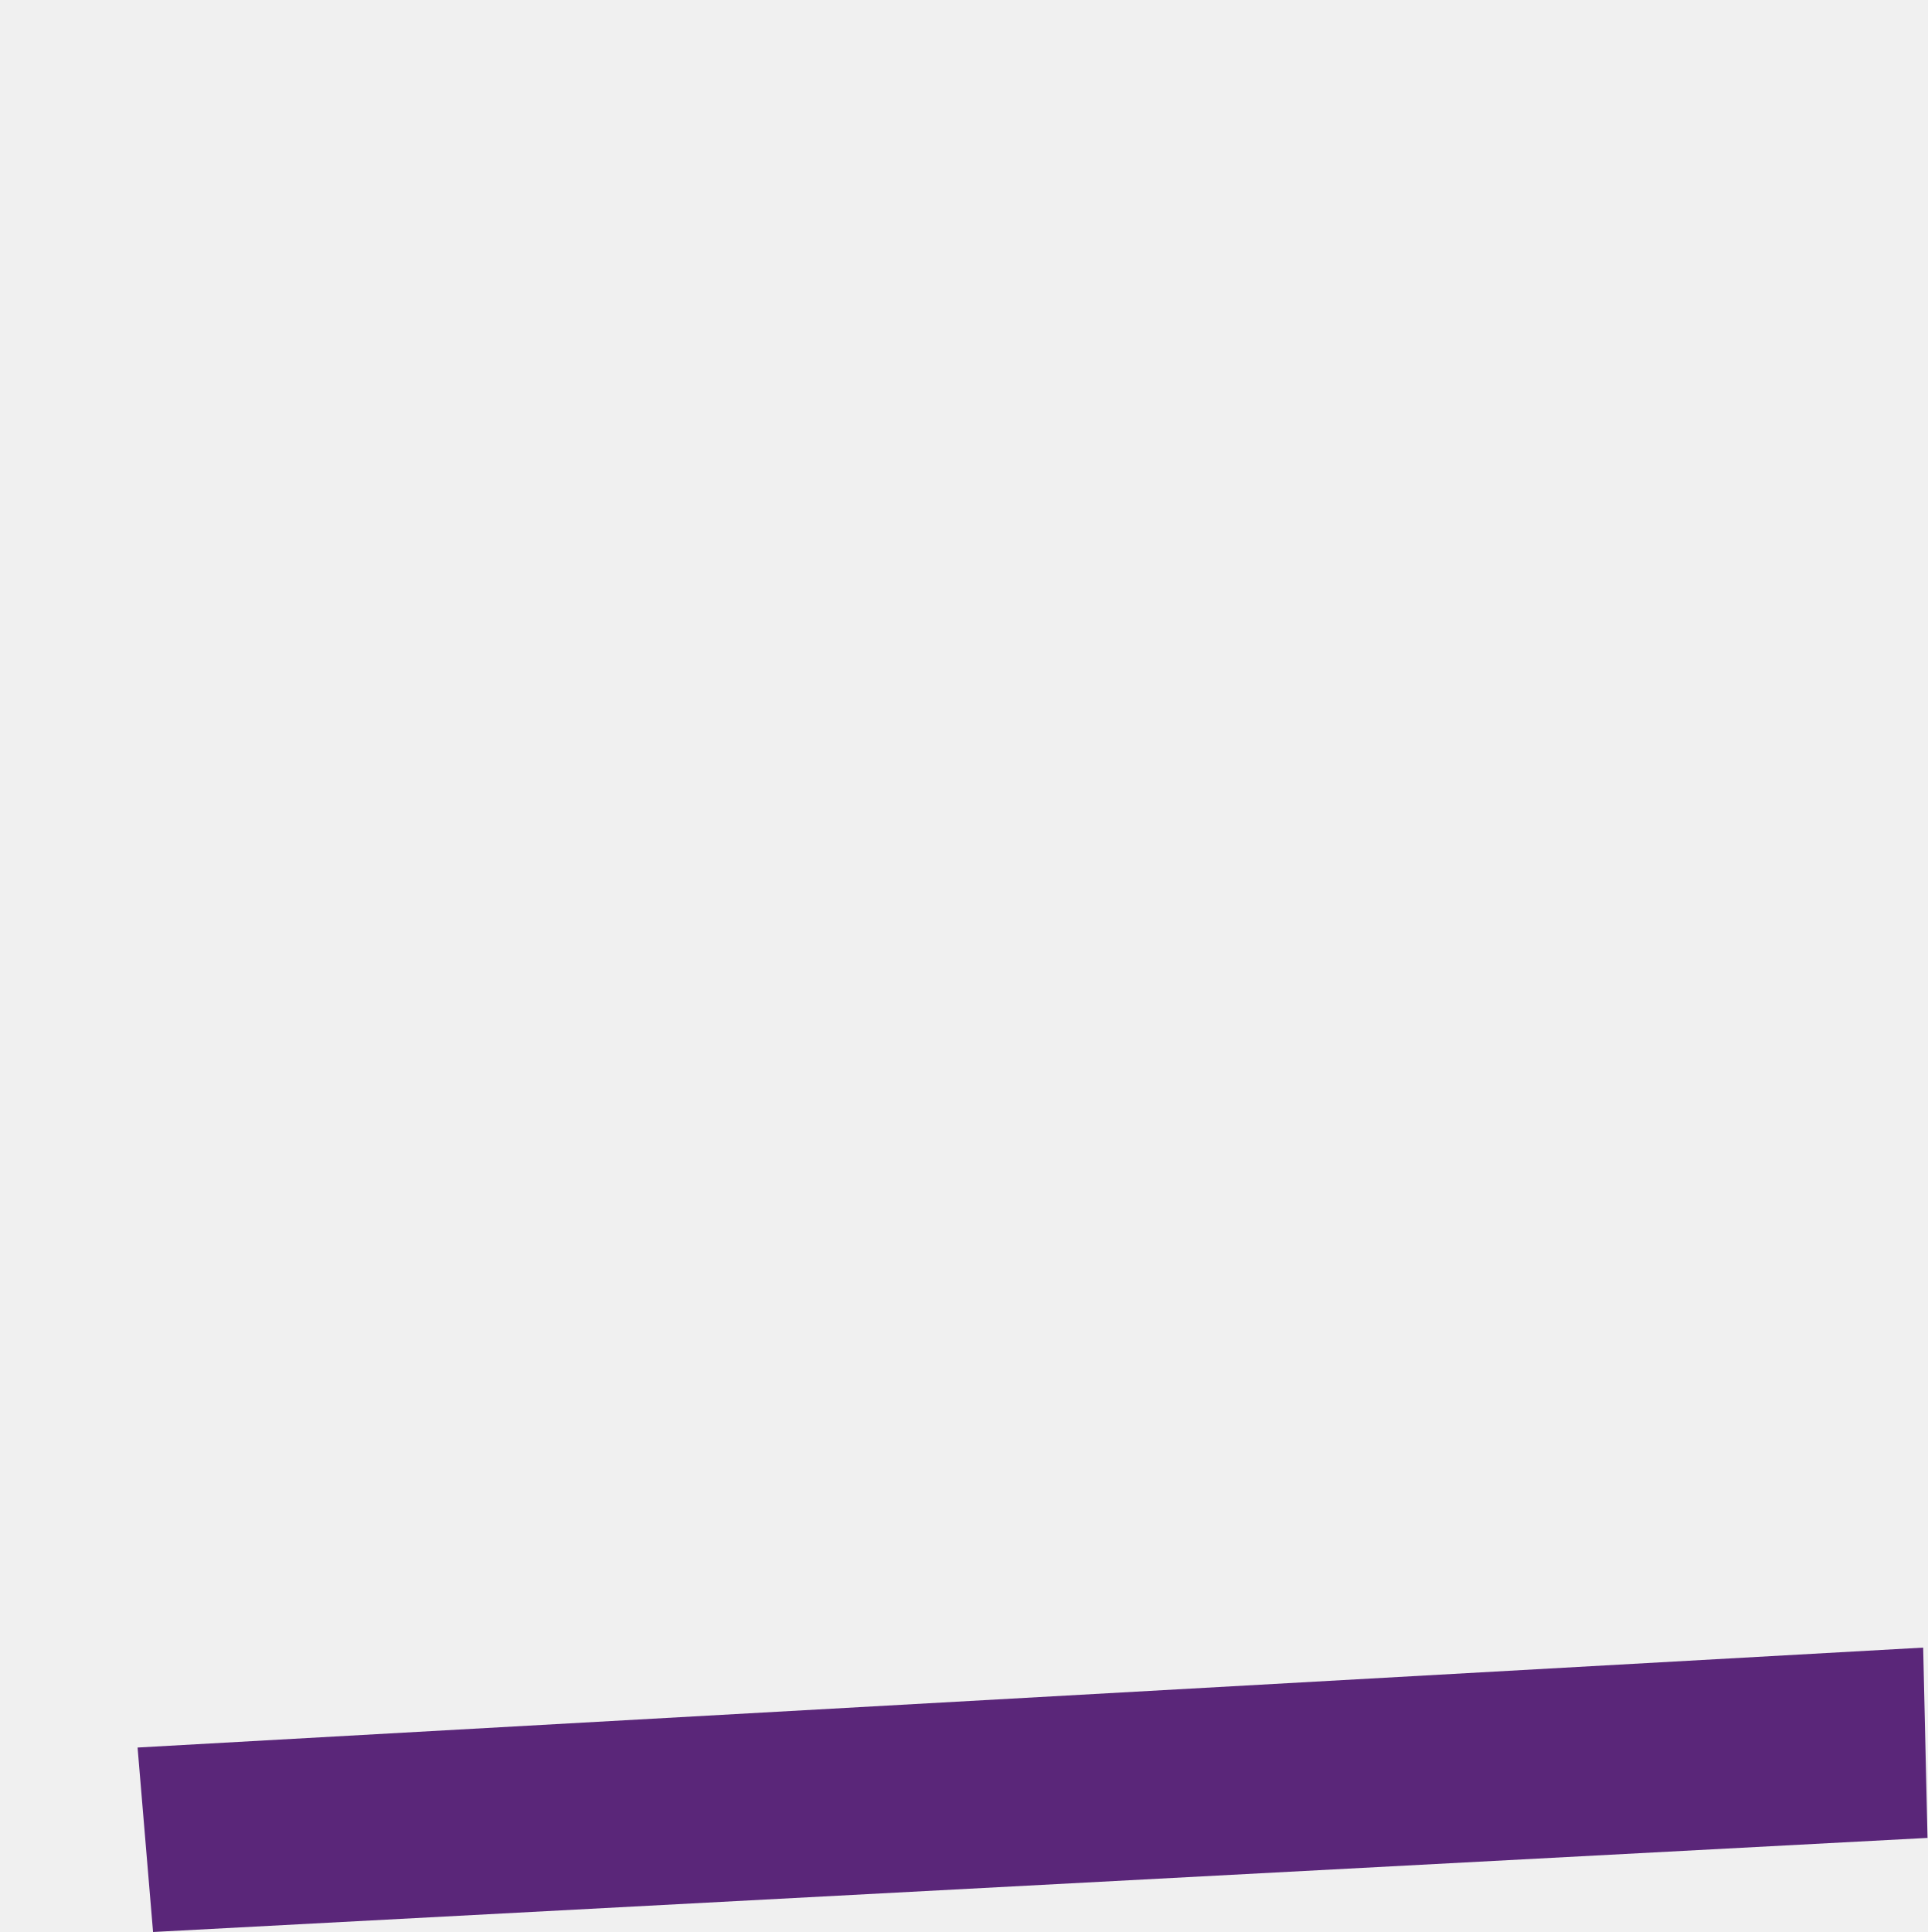
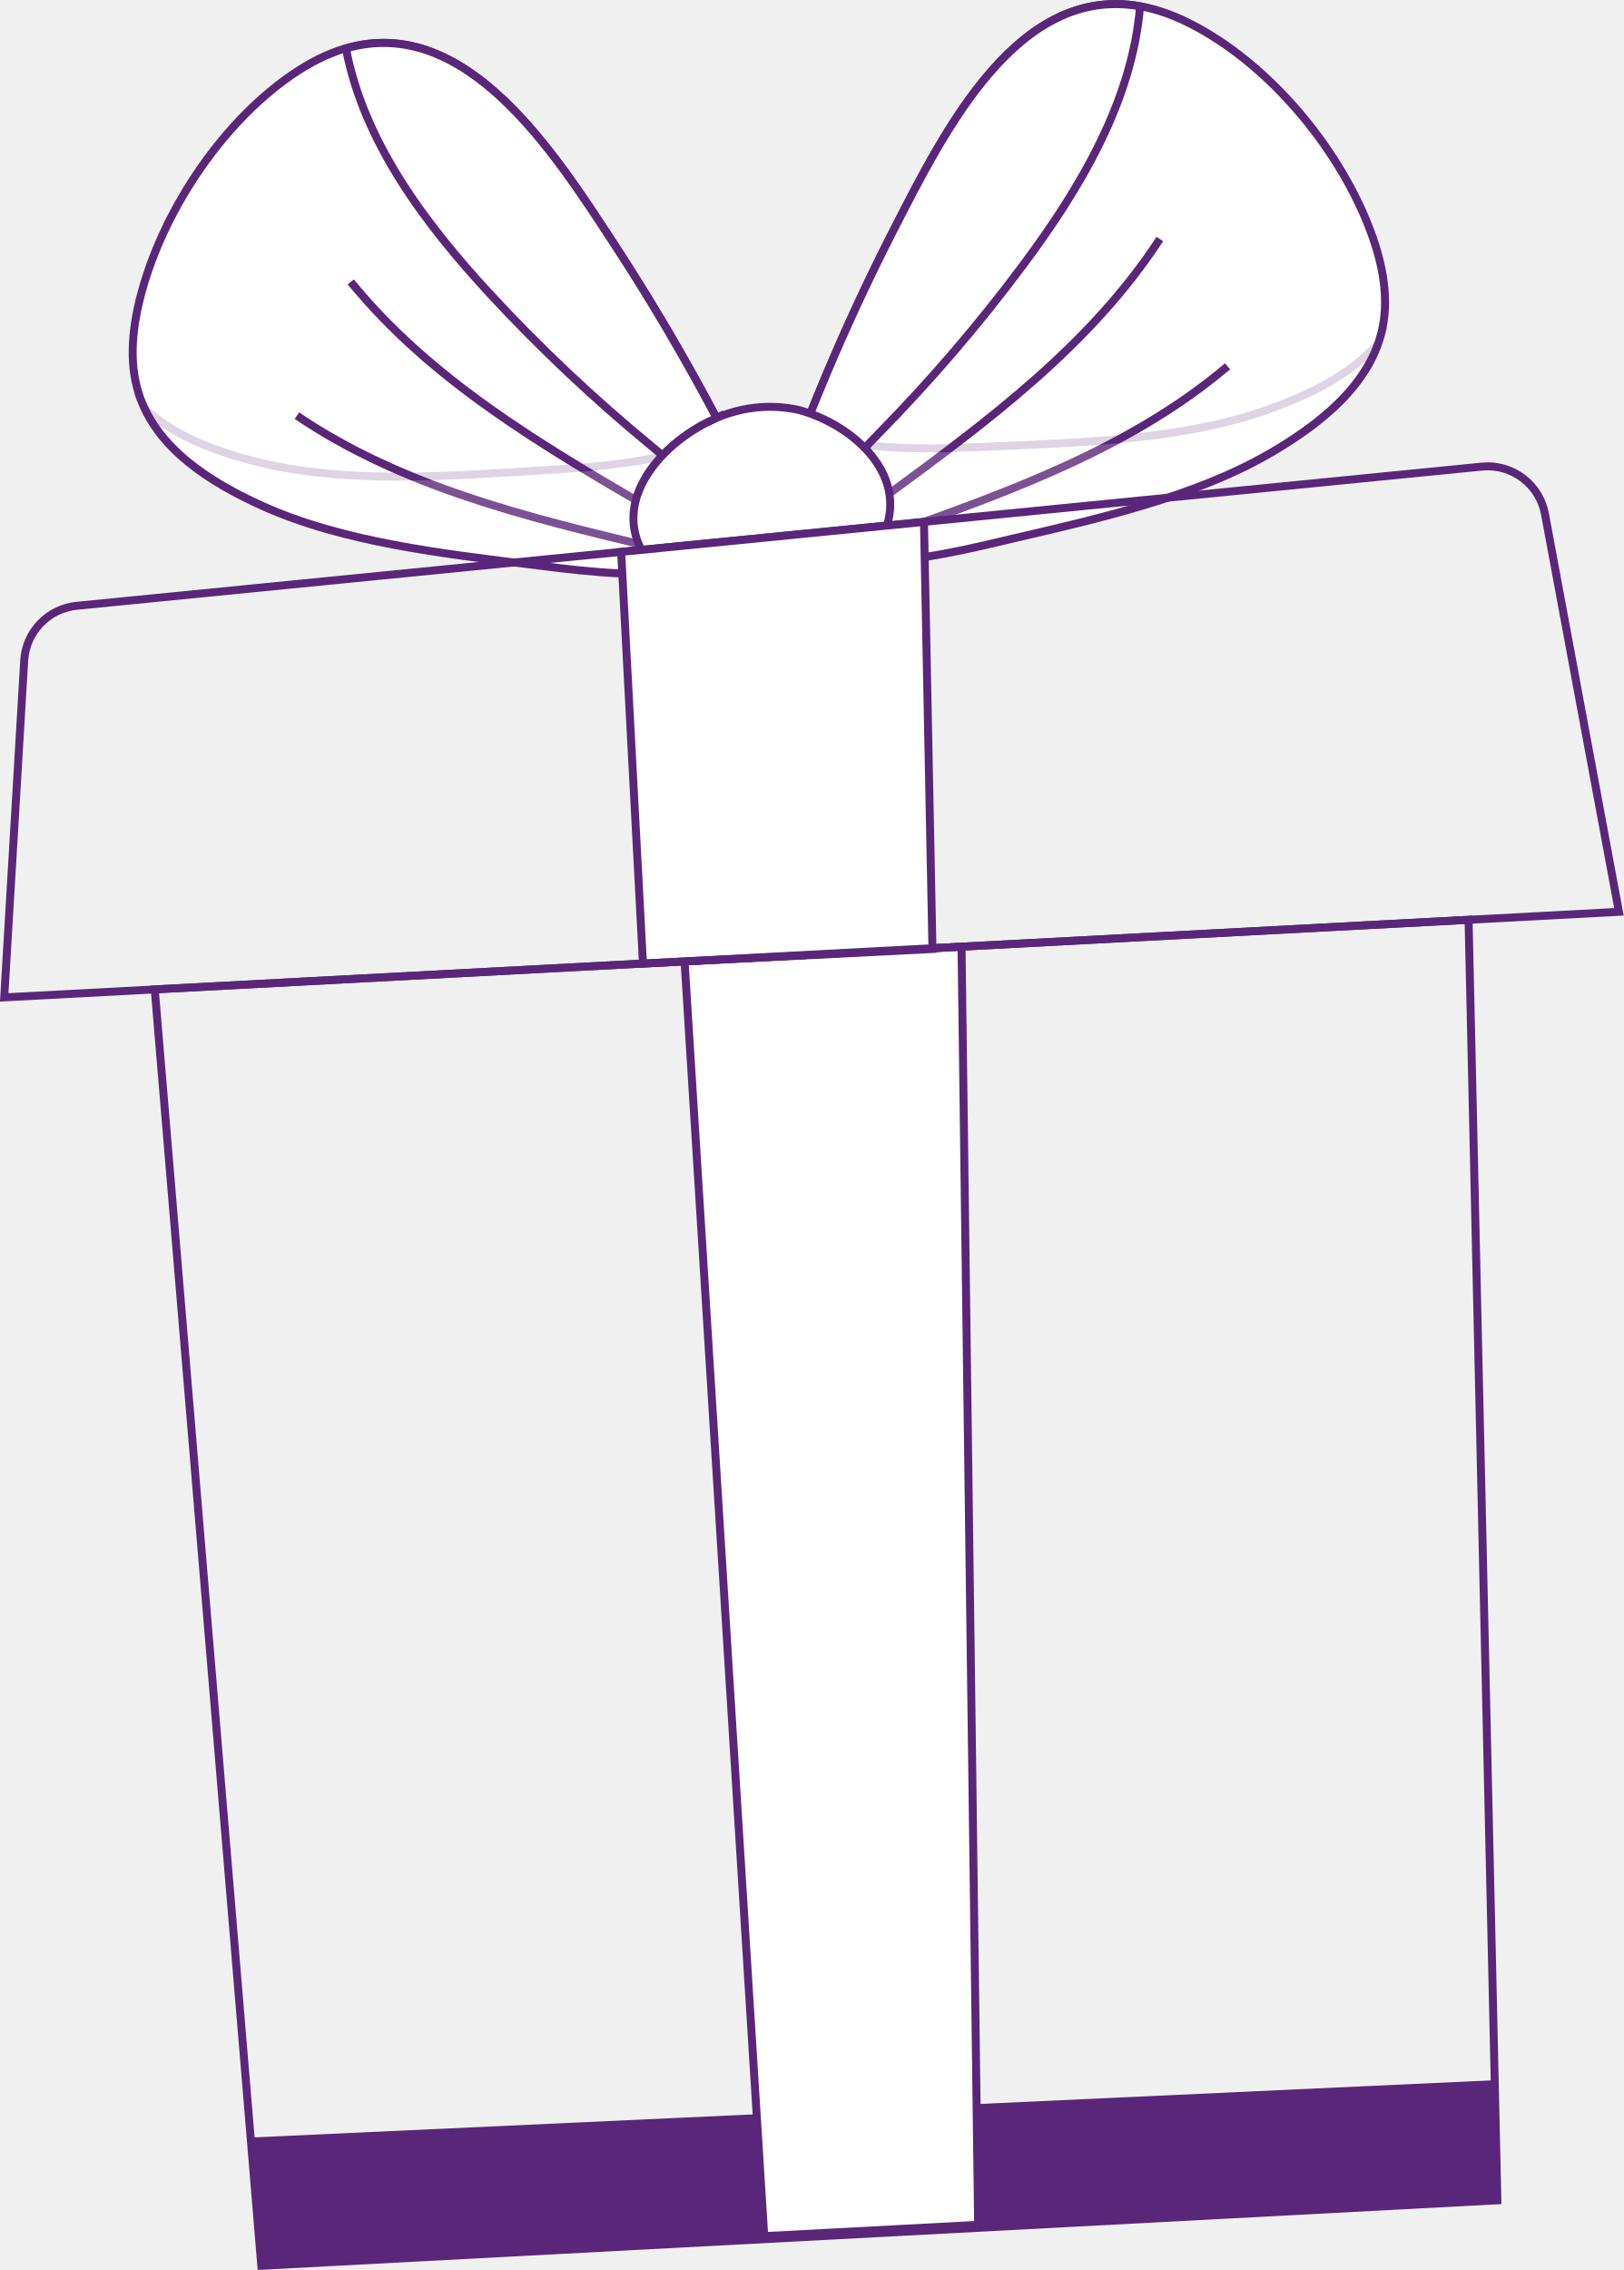
- <svg xmlns="http://www.w3.org/2000/svg" viewBox="0 0 181.72 182.13">
+ <svg xmlns="http://www.w3.org/2000/svg" viewBox="0 0 469.41 656.04">
  <defs>
-     <style>.cls-1{fill:none;}.cls-2{fill:#5a2679;}</style>
+     <style>.cls-1,.cls-5{fill:none;}.cls-2{fill:#5a2679;}.cls-3,.cls-4{fill:#fff;}.cls-3,.cls-4,.cls-5{stroke:#5a2679;stroke-miterlimit:10;stroke-width:2.3px;}.cls-4{opacity:0.2;}</style>
  </defs>
  <g id="Capa_2" data-name="Capa 2">
    <g id="Capa_1-2" data-name="Capa 1">
-       <polygon class="cls-1" points="178.58 34 2.88 43.84 4.32 61.11 178.97 51.33 178.58 34" />
-       <polygon class="cls-1" points="178.97 51.33 4.32 61.11 5.76 78.38 179.36 68.66 178.97 51.33" />
-       <polygon class="cls-1" points="178.19 16.67 1.43 26.56 2.88 43.84 178.58 34 178.19 16.67" />
-       <polygon class="cls-1" points="179.36 68.66 5.76 78.38 7.2 95.65 179.75 85.99 179.36 68.66" />
-       <polygon class="cls-1" points="177.81 0 0 9.42 1.43 26.56 178.19 16.67 177.81 0" />
-       <polygon class="cls-2" points="14.43 182.13 181.72 173.26 181.31 155.32 12.97 164.74 14.43 182.13" />
-       <polygon class="cls-1" points="181.31 155.32 180.92 137.99 11.53 147.47 12.97 164.74 181.31 155.32" />
-       <polygon class="cls-1" points="180.14 103.32 8.64 112.93 10.09 130.2 180.53 120.66 180.14 103.32" />
-       <polygon class="cls-1" points="180.53 120.66 10.09 130.2 11.53 147.47 180.92 137.99 180.53 120.66" />
-       <polygon class="cls-1" points="179.75 85.99 7.2 95.65 8.64 112.93 180.14 103.32 179.75 85.99" />
+       <polygon class="cls-1" points="426.24 341.82 50.96 360.44 54.03 397.19 427.07 378.87 426.24 341.82" />
+       <polygon class="cls-2" points="75.54 654.83 432.86 635.9 432.08 601.19 72.45 617.76 75.54 654.83" />
+       <polygon class="cls-1" points="427.07 378.87 54.03 397.19 57.1 433.95 427.91 415.92 427.07 378.87" />
+       <polygon class="cls-1" points="424.53 265.83 44.73 285.94 47.89 323.69 425.41 304.76 424.53 265.83" />
+       <polygon class="cls-1" points="425.41 304.76 47.89 323.69 50.96 360.44 426.24 341.82 425.41 304.76" />
+       <polygon class="cls-1" points="430.41 527.09 66.31 544.23 69.38 581 431.25 564.14 430.41 527.09" />
+       <polygon class="cls-1" points="69.38 581 72.45 617.76 432.08 601.19 431.25 564.14 69.38 581" />
+       <polygon class="cls-1" points="427.91 415.92 57.1 433.95 60.17 470.71 428.74 452.98 427.91 415.92" />
+       <polygon class="cls-1" points="429.58 490.03 63.24 507.47 66.31 544.23 430.41 527.09 429.58 490.03" />
+       <polygon class="cls-1" points="428.74 452.98 60.17 470.71 63.24 507.47 429.58 490.03 428.74 452.98" />
+     </g>
+     <g id="Capa_3" data-name="Capa 3">
+       <polygon class="cls-3" points="220.93 646.25 197.89 277.83 277.96 273.59 282.76 642.98 220.93 646.25" />
+       <path class="cls-3" d="M367.48,130.79c-22.1,12.93-50.87,19.3-75.52,25.05-17.12,4-78.32,19.88-65-17A620.47,620.47,0,0,1,258.57,66C275,34.06,299.66-15.6,343.9,6.75c22.59,11.4,42.65,35.38,51.76,58.7,3.65,9.32,6,19.53,4,29.33C396.27,111,381.81,122.41,367.48,130.79Z" />
+       <path class="cls-3" d="M256.29,143.22c29.21-21.44,59.07-43.57,79-74.15" />
+       <path class="cls-3" d="M257.84,154.13C292,142,327,129.42,354.86,105.87" />
+       <path class="cls-4" d="M366.58,118.36C342.47,127,313,127.91,287.74,129c-11.08.48-40.21,2.35-55.28-4.78-1.89,4.87-3.77,9.74-5.54,14.66-13.28,36.84,47.92,21,65.05,17,24.64-5.75,53.41-12.12,75.51-25.05,12.93-7.56,25.9-17.62,30.8-31.45C390.28,108.39,378.24,114.2,366.58,118.36Z" />
+       <path class="cls-3" d="M329.57,1.83c-35.41-6.32-56.48,35.87-71,64.18a622.21,622.21,0,0,0-31.66,72.87c-1.67,4.64-2.15,8.44-1.7,11.54,11.2-5.31,20.19-16.36,28.67-25a471.33,471.33,0,0,0,41.78-48.69C312.26,54.48,327.29,29.24,329.57,1.83Z" />
+       <path class="cls-3" d="M75.92,146.24c23.34,10.52,52.62,13.82,77.73,16.93,17.46,2.17,80,11.49,62.89-23.75a621.15,621.15,0,0,0-39.17-69.11c-19.66-30-49.48-76.81-91.12-49.92C65,34.12,47.59,60.08,41,84.24c-2.64,9.65-3.93,20.05-.87,29.58C45.19,129.62,60.79,139.42,75.92,146.24Z" />
+       <path class="cls-3" d="M187.8,146.85c-31.32-18.24-63.35-37.09-86.4-65.39" />
+       <path class="cls-3" d="M187.4,157.86c-35.24-8.44-71.34-17.26-101.57-37.73" />
+       <path class="cls-4" d="M75.5,133.78c24.88,6,54.27,3.84,79.53,2.25,11.06-.69,40.22-1.91,54.45-10.59,2.4,4.64,4.79,9.29,7.06,14,17.1,35.24-45.43,25.92-62.89,23.75-25.11-3.11-54.39-6.41-77.73-16.93-13.66-6.16-27.62-14.79-33.95-28C50.87,126.37,63.46,130.87,75.5,133.78Z" />
+       <path class="cls-3" d="M100,14c34.54-10,60,29.7,77.38,56.32a622.83,622.83,0,0,1,39.18,69.11c2.15,4.45,3,8.18,2.91,11.31-11.7-4.1-21.81-14.14-31.15-21.81a469.11,469.11,0,0,1-46.68-44C122.77,64.52,105.15,41,100,14Z" />
+       <path class="cls-3" d="M205.81,121.38c-15.92,7.47-30.11,24.91-18.4,40.69a27,27,0,0,0,12.4,8.78c17,6.39,48.35,2,56-17.3,6.81-17.15-10.25-31.32-25.21-35.14a38.82,38.82,0,0,0-24.81,3Z" />
+       <path class="cls-5" d="M468,263.52,1.22,288.25,7,190.88a16.88,16.88,0,0,1,15.18-15.8l406.18-40.23a16.88,16.88,0,0,1,18.26,13.71Z" />
+       <polygon class="cls-3" points="179.56 159.5 185.87 278.47 269.55 274.27 267.1 150.83 179.56 159.5" />
+       <polygon class="cls-5" points="432.08 601.19 431.25 564.14 430.41 527.09 429.58 490.03 428.74 452.98 427.91 415.92 427.07 378.87 426.24 341.82 425.41 304.76 424.53 265.83 44.73 285.94 47.89 323.69 50.96 360.44 54.03 397.19 57.1 433.95 60.17 470.71 63.24 507.47 66.31 544.23 69.38 581 72.45 617.76 75.54 654.83 432.86 635.9 432.08 601.19" />
    </g>
  </g>
</svg>
